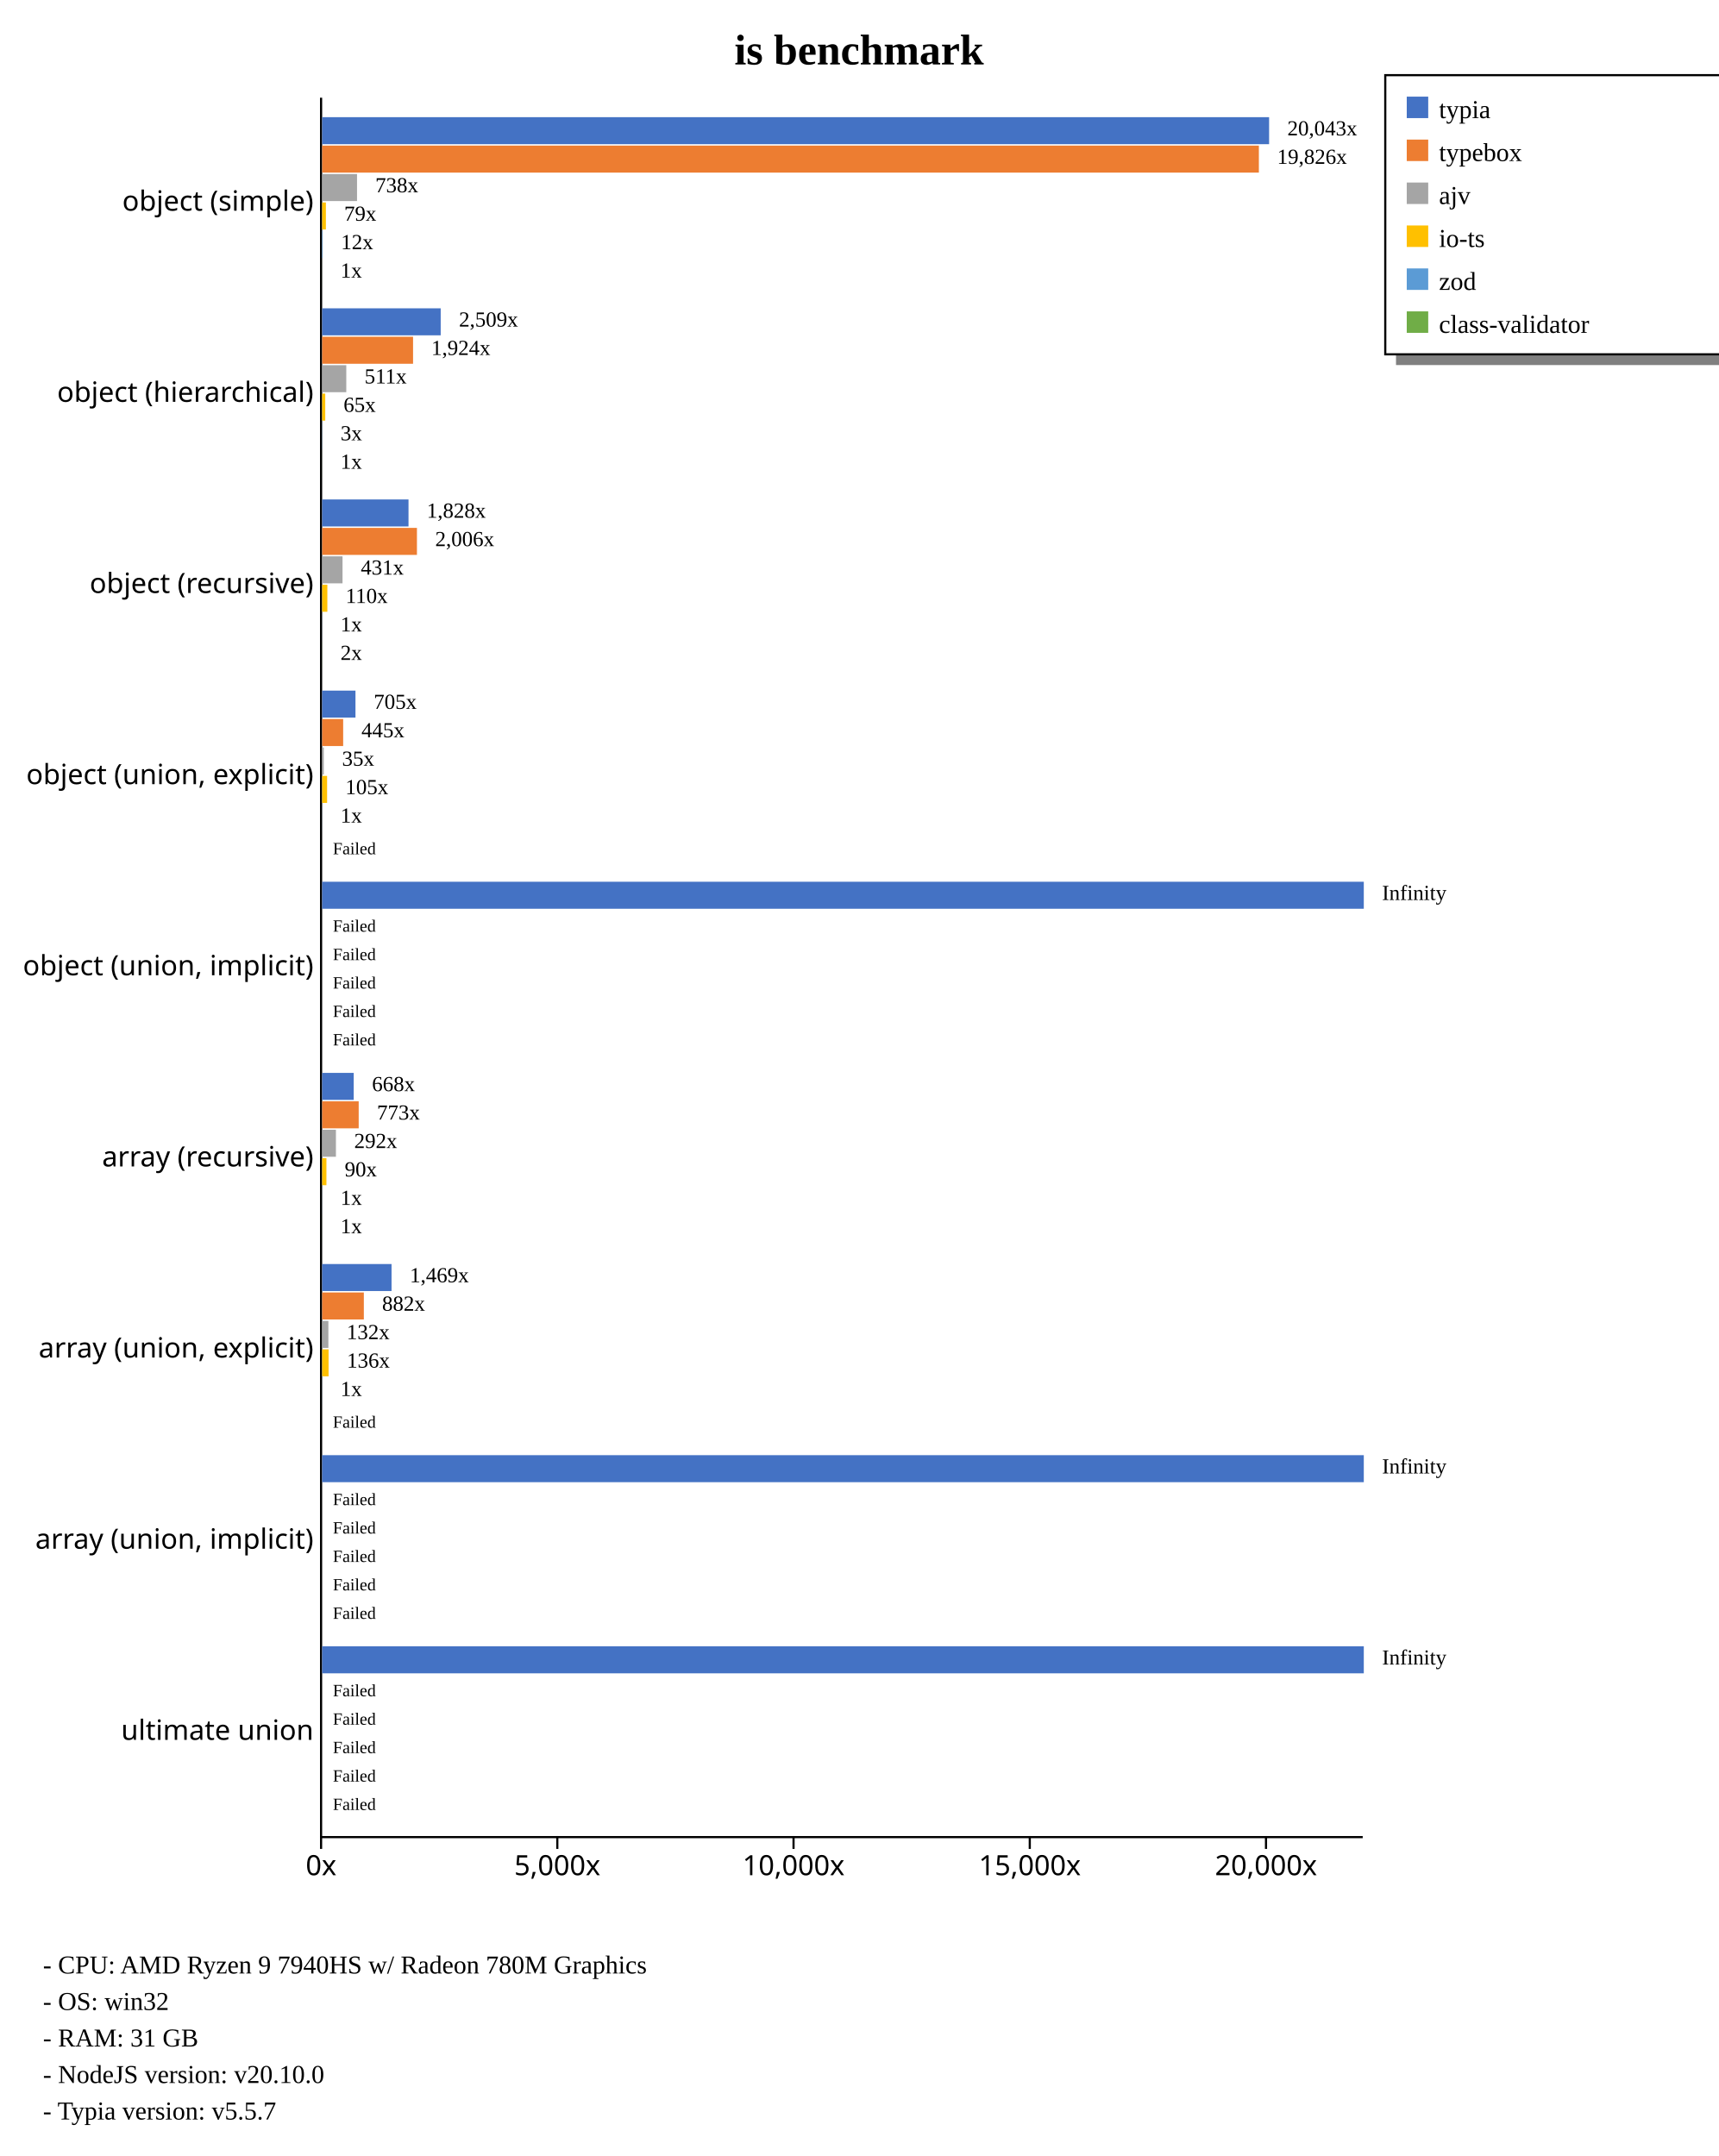
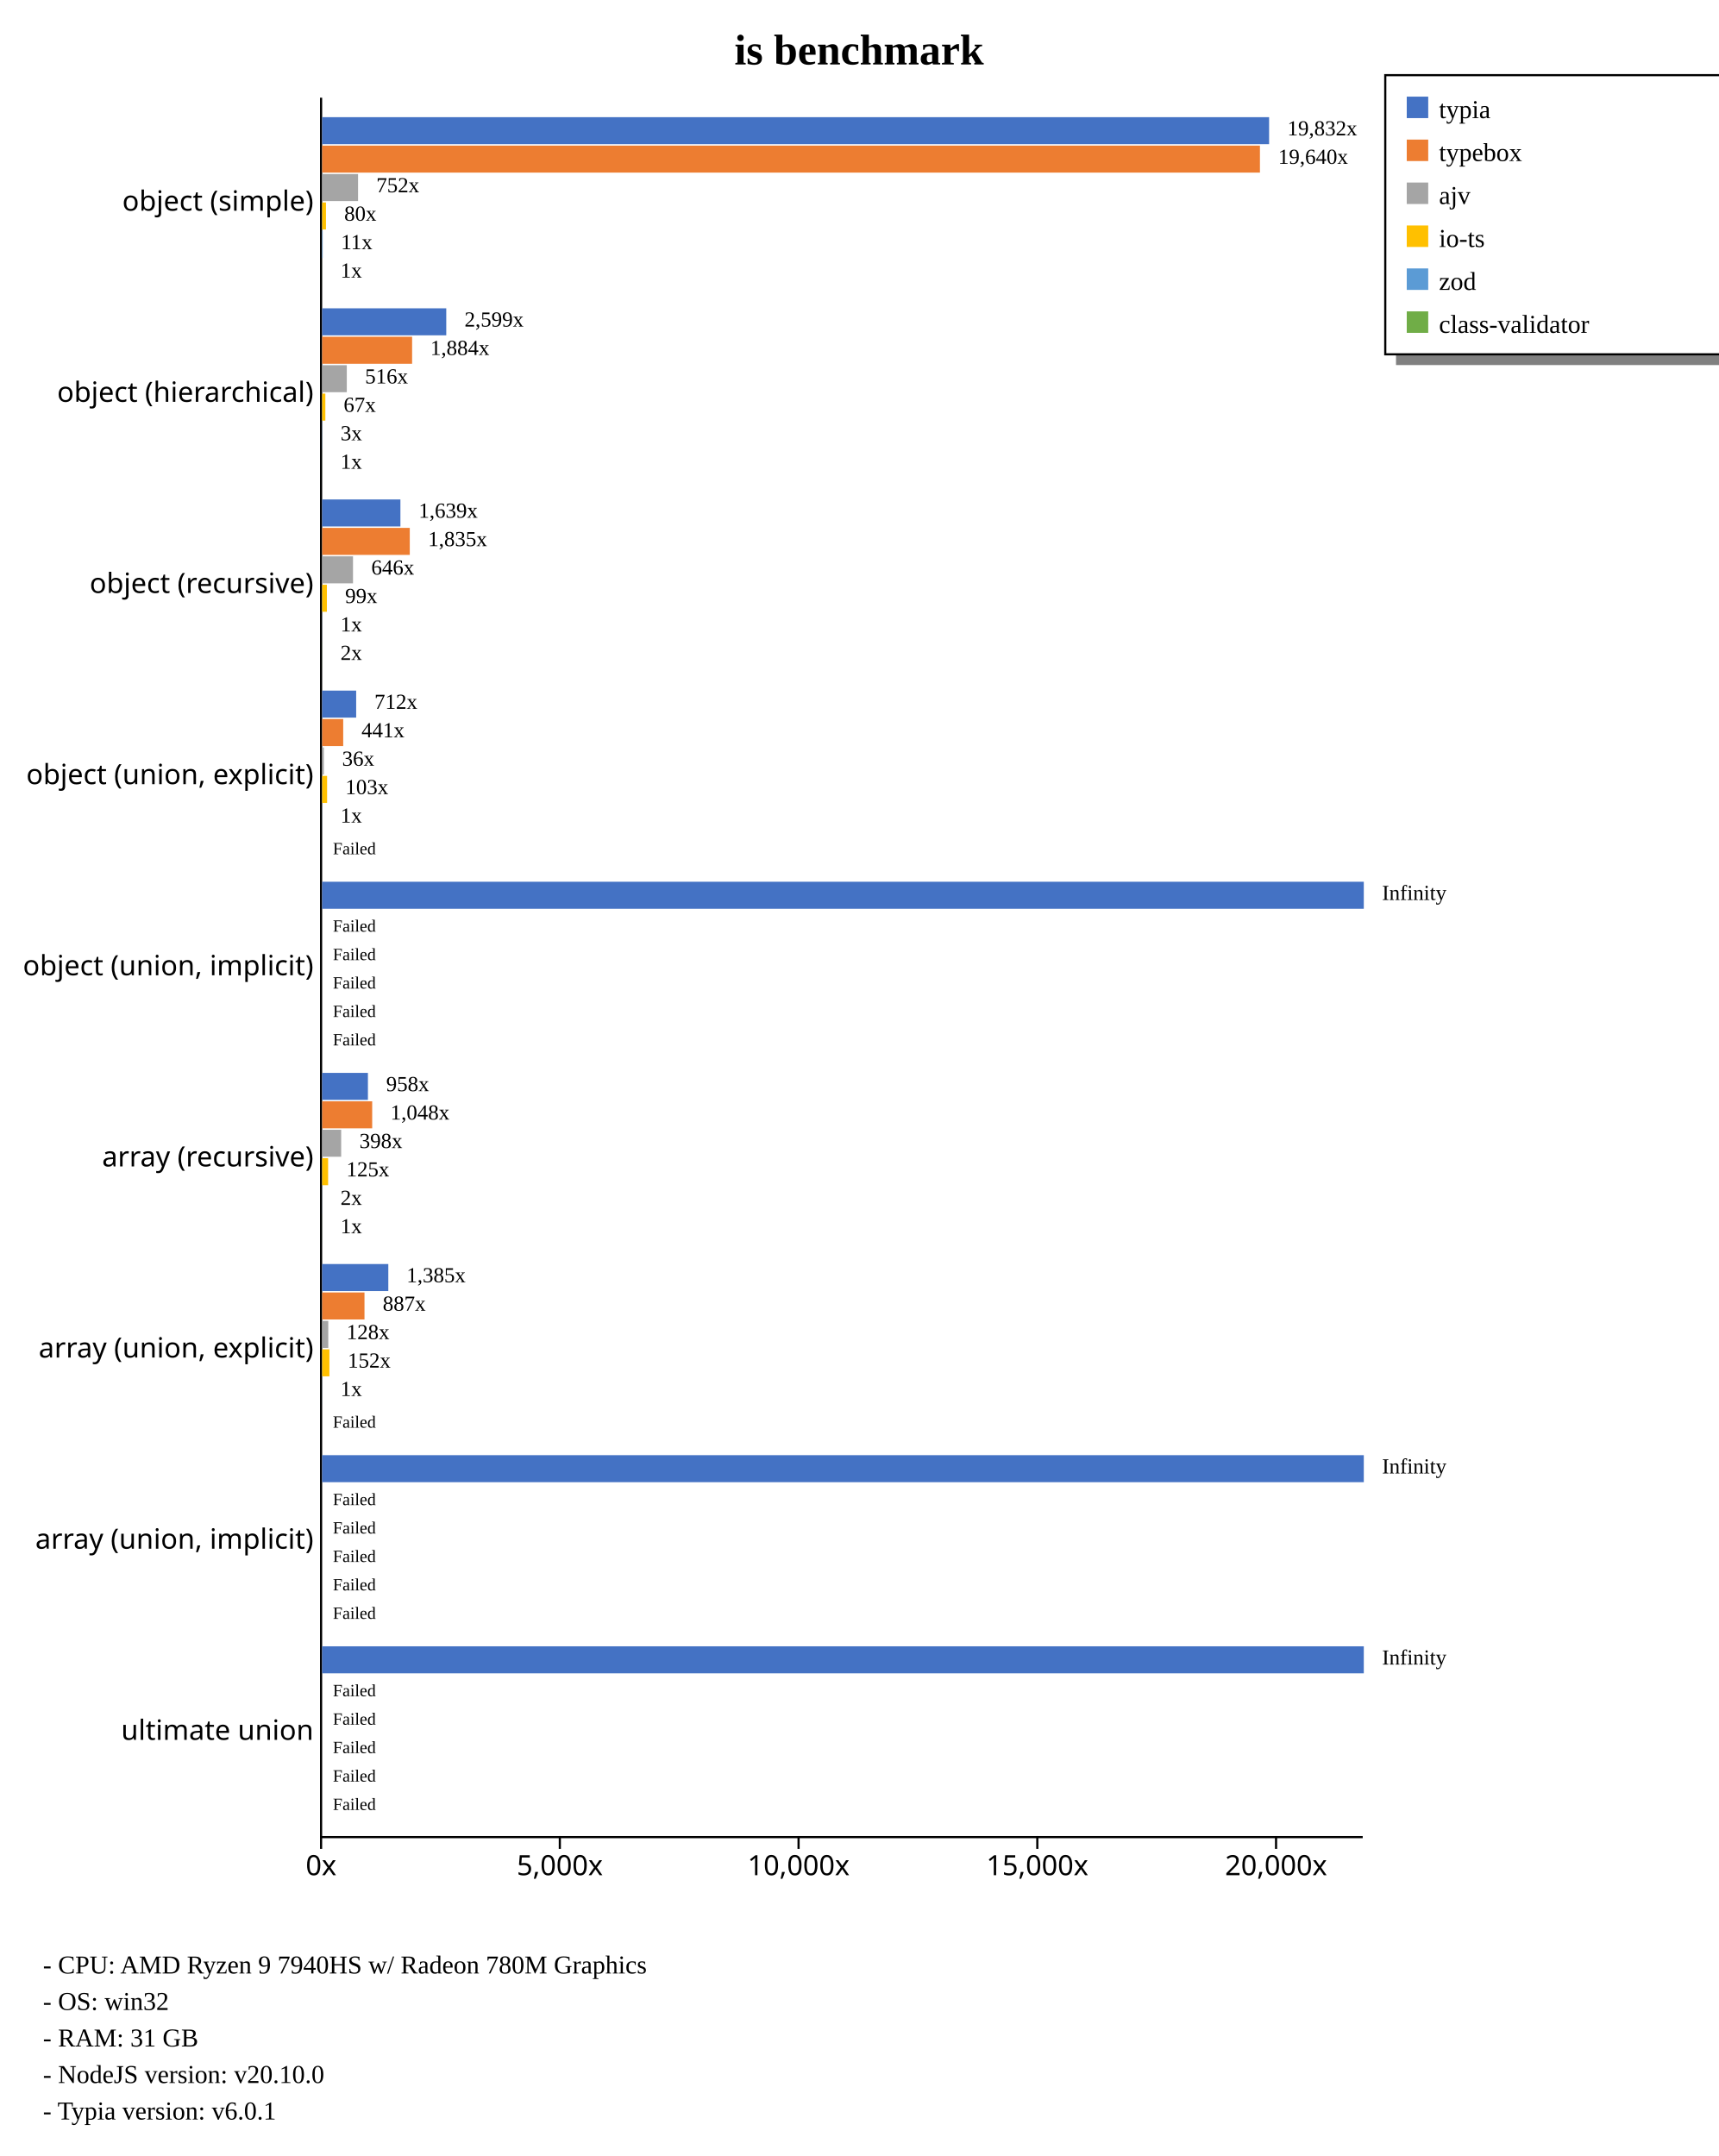
<svg xmlns="http://www.w3.org/2000/svg" width="800" height="1004" style="background-color: white;">
  <g class="y axis" transform="translate(149,45)" fill="none" font-size="10" font-family="sans-serif" text-anchor="end" style="font-size: 13px;">
    <path class="domain" stroke="currentColor" d="M0.5,0.5V810.5" />
    <g class="tick" opacity="1" transform="translate(0,48.95604)" style="font-size: 13px;">
      <line stroke="currentColor" x2="0" />
      <text fill="currentColor" x="-3" dy="0.32em">object (simple)    </text>
    </g>
    <g class="tick" opacity="1" transform="translate(0,137.967)" style="font-size: 13px;">
      <line stroke="currentColor" x2="0" />
      <text fill="currentColor" x="-3" dy="0.32em">object (hierarchical)    </text>
    </g>
    <g class="tick" opacity="1" transform="translate(0,226.978)" style="font-size: 13px;">
      <line stroke="currentColor" x2="0" />
      <text fill="currentColor" x="-3" dy="0.32em">object (recursive)    </text>
    </g>
    <g class="tick" opacity="1" transform="translate(0,315.989)" style="font-size: 13px;">
      <line stroke="currentColor" x2="0" />
      <text fill="currentColor" x="-3" dy="0.32em">object (union, explicit)    </text>
    </g>
    <g class="tick" opacity="1" transform="translate(0,405)" style="font-size: 13px;">
      <line stroke="currentColor" x2="0" />
      <text fill="currentColor" x="-3" dy="0.32em">object (union, implicit)    </text>
    </g>
    <g class="tick" opacity="1" transform="translate(0,494.011)" style="font-size: 13px;">
      <line stroke="currentColor" x2="0" />
      <text fill="currentColor" x="-3" dy="0.32em">array (recursive)    </text>
    </g>
    <g class="tick" opacity="1" transform="translate(0,583.022)" style="font-size: 13px;">
      <line stroke="currentColor" x2="0" />
      <text fill="currentColor" x="-3" dy="0.32em">array (union, explicit)    </text>
    </g>
    <g class="tick" opacity="1" transform="translate(0,672.033)" style="font-size: 13px;">
      <line stroke="currentColor" x2="0" />
      <text fill="currentColor" x="-3" dy="0.32em">array (union, implicit)    </text>
    </g>
    <g class="tick" opacity="1" transform="translate(0,761.044)" style="font-size: 13px;">
      <line stroke="currentColor" x2="0" />
      <text fill="currentColor" x="-3" dy="0.32em">ultimate union    </text>
    </g>
  </g>
  <g class="x axis" transform="translate(149,855)" fill="none" font-size="10" font-family="sans-serif" text-anchor="middle" style="font-size: 13px;">
    <path class="domain" stroke="currentColor" d="M0.5,0.5H485.5" />
    <g class="tick" opacity="1" transform="translate(0.5,0)" style="font-size: 13px;">
      <line stroke="currentColor" y2="6" />
      <text fill="currentColor" y="9" dy="0.71em">0x</text>
    </g>
-     <g class="tick" opacity="1" transform="translate(110.4917,0)" style="font-size: 13px;">
+     <g class="tick" opacity="1" transform="translate(111.6618,0)" style="font-size: 13px;">
      <line stroke="currentColor" y2="6" />
      <text fill="currentColor" y="9" dy="0.71em">5,000x</text>
    </g>
-     <g class="tick" opacity="1" transform="translate(220.4835,0)" style="font-size: 13px;">
+     <g class="tick" opacity="1" transform="translate(222.8237,0)" style="font-size: 13px;">
      <line stroke="currentColor" y2="6" />
      <text fill="currentColor" y="9" dy="0.71em">10,000x</text>
    </g>
-     <g class="tick" opacity="1" transform="translate(330.4752,0)" style="font-size: 13px;">
+     <g class="tick" opacity="1" transform="translate(333.9855,0)" style="font-size: 13px;">
      <line stroke="currentColor" y2="6" />
      <text fill="currentColor" y="9" dy="0.71em">15,000x</text>
    </g>
-     <g class="tick" opacity="1" transform="translate(440.467,0)" style="font-size: 13px;">
+     <g class="tick" opacity="1" transform="translate(445.1474,0)" style="font-size: 13px;">
      <line stroke="currentColor" y2="6" />
      <text fill="currentColor" y="9" dy="0.71em">20,000x</text>
    </g>
  </g>
  <text transform="translate(400, 30)" style="text-anchor: middle; font-size: 20px; font-weight: bold;">is benchmark</text>
  <rect x="650" y="165" width="230" height="5" fill="gray" />
  <rect x="645" y="35" width="230" height="130" fill="none" stroke="black" />
  <rect x="655" y="45" width="10" height="10" style="fill: #4472c4;" />
  <text x="670" y="55" style="font-size: 12px;">typia</text>
  <rect x="655" y="65" width="10" height="10" style="fill: #ed7d31;" />
  <text x="670" y="75" style="font-size: 12px;">typebox</text>
  <rect x="655" y="85" width="10" height="10" style="fill: #a5a5a5;" />
  <text x="670" y="95" style="font-size: 12px;">ajv</text>
  <rect x="655" y="105" width="10" height="10" style="fill: #ffc000;" />
  <text x="670" y="115" style="font-size: 12px;">io-ts</text>
  <rect x="655" y="125" width="10" height="10" style="fill: #5b9bd5;" />
  <text x="670" y="135" style="font-size: 12px;">zod</text>
  <rect x="655" y="145" width="10" height="10" style="fill: #70ad47;" />
  <text x="670" y="155" style="font-size: 12px;">class-validator</text>
  <text x="20" y="919" style="font-size: 12px;">  - CPU: AMD Ryzen 9 7940HS w/ Radeon 780M Graphics</text>
  <text x="20" y="936" style="font-size: 12px;">  - OS: win32</text>
  <text x="20" y="953" style="font-size: 12px;">  - RAM: 31 GB</text>
  <text x="20" y="970" style="font-size: 12px;">  - NodeJS version: v20.10.0</text>
-   <text x="20" y="987" style="font-size: 12px;">  - Typia version: v5.5.7</text>
+   <text x="20" y="987" style="font-size: 12px;">  - Typia version: v6.0.1</text>
  <g style="font-size: 13px;">
    <g style="font-size: 13px;">
      <rect x="150" y="54.563" width="440.909" height="12.579" fill="#4472c4" />
-       <rect x="150" y="67.804" width="436.147" height="12.579" fill="#ed7d31" />
-       <rect x="150" y="81.046" width="16.241" height="12.579" fill="#a5a5a5" />
-       <rect x="150" y="94.287" width="1.742" height="12.579" fill="#ffc000" />
-       <rect x="150" y="107.528" width="0.257" height="12.579" fill="#5b9bd5" />
+       <rect x="150" y="67.804" width="436.645" height="12.579" fill="#ed7d31" />
+       <rect x="150" y="81.046" width="16.716" height="12.579" fill="#a5a5a5" />
+       <rect x="150" y="94.287" width="1.785" height="12.579" fill="#ffc000" />
+       <rect x="150" y="107.528" width="0.249" height="12.579" fill="#5b9bd5" />
      <rect x="150" y="120.77" width="0.022" height="12.579" fill="#70ad47" />
-       <text class="label" x="599.409" y="63.063" font-size="10px">20,043x</text>
-       <text class="label" x="594.647" y="76.304" font-size="10px">19,826x</text>
-       <text class="label" x="174.741" y="89.546" font-size="10px">738x</text>
-       <text class="label" x="160.242" y="102.787" font-size="10px">79x</text>
-       <text class="label" x="158.757" y="116.028" font-size="10px">12x</text>
+       <text class="label" x="599.409" y="63.063" font-size="10px">19,832x</text>
+       <text class="label" x="595.145" y="76.304" font-size="10px">19,640x</text>
+       <text class="label" x="175.216" y="89.546" font-size="10px">752x</text>
+       <text class="label" x="160.285" y="102.787" font-size="10px">80x</text>
+       <text class="label" x="158.749" y="116.028" font-size="10px">11x</text>
      <text class="label" x="158.522" y="129.27" font-size="10px">1x</text>
      <text class="label" x="595.909" y="64.563" font-size="8px" />
-       <text class="label" x="591.147" y="77.804" font-size="8px" />
-       <text class="label" x="171.241" y="91.046" font-size="8px" />
-       <text class="label" x="156.742" y="104.287" font-size="8px" />
-       <text class="label" x="155.257" y="117.528" font-size="8px" />
+       <text class="label" x="591.645" y="77.804" font-size="8px" />
+       <text class="label" x="171.716" y="91.046" font-size="8px" />
+       <text class="label" x="156.785" y="104.287" font-size="8px" />
+       <text class="label" x="155.249" y="117.528" font-size="8px" />
      <text class="label" x="155.022" y="130.77" font-size="8px" />
    </g>
    <g style="font-size: 13px;">
-       <rect x="150" y="143.574" width="55.195" height="12.579" fill="#4472c4" />
-       <rect x="150" y="156.815" width="42.326" height="12.579" fill="#ed7d31" />
-       <rect x="150" y="170.057" width="11.234" height="12.579" fill="#a5a5a5" />
-       <rect x="150" y="183.298" width="1.438" height="12.579" fill="#ffc000" />
-       <rect x="150" y="196.539" width="0.073" height="12.579" fill="#5b9bd5" />
+       <rect x="150" y="143.574" width="57.787" height="12.579" fill="#4472c4" />
+       <rect x="150" y="156.815" width="41.88" height="12.579" fill="#ed7d31" />
+       <rect x="150" y="170.057" width="11.468" height="12.579" fill="#a5a5a5" />
+       <rect x="150" y="183.298" width="1.483" height="12.579" fill="#ffc000" />
+       <rect x="150" y="196.539" width="0.072" height="12.579" fill="#5b9bd5" />
      <rect x="150" y="209.781" width="0.022" height="12.579" fill="#70ad47" />
-       <text class="label" x="213.695" y="152.074" font-size="10px">2,509x</text>
-       <text class="label" x="200.826" y="165.315" font-size="10px">1,924x</text>
-       <text class="label" x="169.734" y="178.557" font-size="10px">511x</text>
-       <text class="label" x="159.938" y="191.798" font-size="10px">65x</text>
-       <text class="label" x="158.573" y="205.039" font-size="10px">3x</text>
+       <text class="label" x="216.287" y="152.074" font-size="10px">2,599x</text>
+       <text class="label" x="200.38" y="165.315" font-size="10px">1,884x</text>
+       <text class="label" x="169.968" y="178.557" font-size="10px">516x</text>
+       <text class="label" x="159.983" y="191.798" font-size="10px">67x</text>
+       <text class="label" x="158.572" y="205.039" font-size="10px">3x</text>
      <text class="label" x="158.522" y="218.281" font-size="10px">1x</text>
-       <text class="label" x="210.195" y="153.574" font-size="8px" />
-       <text class="label" x="197.326" y="166.815" font-size="8px" />
-       <text class="label" x="166.234" y="180.057" font-size="8px" />
-       <text class="label" x="156.438" y="193.298" font-size="8px" />
-       <text class="label" x="155.073" y="206.539" font-size="8px" />
+       <text class="label" x="212.787" y="153.574" font-size="8px" />
+       <text class="label" x="196.88" y="166.815" font-size="8px" />
+       <text class="label" x="166.468" y="180.057" font-size="8px" />
+       <text class="label" x="156.483" y="193.298" font-size="8px" />
+       <text class="label" x="155.072" y="206.539" font-size="8px" />
      <text class="label" x="155.022" y="219.781" font-size="8px" />
    </g>
    <g style="font-size: 13px;">
-       <rect x="150" y="232.585" width="40.208" height="12.579" fill="#4472c4" />
-       <rect x="150" y="245.826" width="44.133" height="12.579" fill="#ed7d31" />
-       <rect x="150" y="259.068" width="9.483" height="12.579" fill="#a5a5a5" />
-       <rect x="150" y="272.309" width="2.418" height="12.579" fill="#ffc000" />
+       <rect x="150" y="232.585" width="36.437" height="12.579" fill="#4472c4" />
+       <rect x="150" y="245.826" width="40.8" height="12.579" fill="#ed7d31" />
+       <rect x="150" y="259.068" width="14.368" height="12.579" fill="#a5a5a5" />
+       <rect x="150" y="272.309" width="2.205" height="12.579" fill="#ffc000" />
      <rect x="150" y="285.55" width="0.022" height="12.579" fill="#5b9bd5" />
-       <rect x="150" y="298.792" width="0.036" height="12.579" fill="#70ad47" />
-       <text class="label" x="198.708" y="241.085" font-size="10px">1,828x</text>
-       <text class="label" x="202.633" y="254.326" font-size="10px">2,006x</text>
-       <text class="label" x="167.983" y="267.568" font-size="10px">431x</text>
-       <text class="label" x="160.918" y="280.809" font-size="10px">110x</text>
+       <rect x="150" y="298.792" width="0.034" height="12.579" fill="#70ad47" />
+       <text class="label" x="194.937" y="241.085" font-size="10px">1,639x</text>
+       <text class="label" x="199.3" y="254.326" font-size="10px">1,835x</text>
+       <text class="label" x="172.868" y="267.568" font-size="10px">646x</text>
+       <text class="label" x="160.705" y="280.809" font-size="10px">99x</text>
      <text class="label" x="158.522" y="294.05" font-size="10px">1x</text>
-       <text class="label" x="158.536" y="307.292" font-size="10px">2x</text>
-       <text class="label" x="195.208" y="242.585" font-size="8px" />
-       <text class="label" x="199.133" y="255.826" font-size="8px" />
-       <text class="label" x="164.483" y="269.068" font-size="8px" />
-       <text class="label" x="157.418" y="282.309" font-size="8px" />
+       <text class="label" x="158.534" y="307.292" font-size="10px">2x</text>
+       <text class="label" x="191.437" y="242.585" font-size="8px" />
+       <text class="label" x="195.8" y="255.826" font-size="8px" />
+       <text class="label" x="169.368" y="269.068" font-size="8px" />
+       <text class="label" x="157.205" y="282.309" font-size="8px" />
      <text class="label" x="155.022" y="295.55" font-size="8px" />
-       <text class="label" x="155.036" y="308.792" font-size="8px" />
-     </g>
-     <g style="font-size: 13px;">
-       <rect x="150" y="321.596" width="15.513" height="12.579" fill="#4472c4" />
-       <rect x="150" y="334.837" width="9.781" height="12.579" fill="#ed7d31" />
-       <rect x="150" y="348.079" width="0.761" height="12.579" fill="#a5a5a5" />
-       <rect x="150" y="361.32" width="2.299" height="12.579" fill="#ffc000" />
+       <text class="label" x="155.034" y="308.792" font-size="8px" />
+     </g>
+     <g style="font-size: 13px;">
+       <rect x="150" y="321.596" width="15.837" height="12.579" fill="#4472c4" />
+       <rect x="150" y="334.837" width="9.803" height="12.579" fill="#ed7d31" />
+       <rect x="150" y="348.079" width="0.793" height="12.579" fill="#a5a5a5" />
+       <rect x="150" y="361.32" width="2.3" height="12.579" fill="#ffc000" />
      <rect x="150" y="374.561" width="0.022" height="12.579" fill="#5b9bd5" />
      <rect x="150" y="387.803" width="0" height="12.579" fill="#70ad47" />
-       <text class="label" x="174.013" y="330.096" font-size="10px">705x</text>
-       <text class="label" x="168.281" y="343.337" font-size="10px">445x</text>
-       <text class="label" x="159.261" y="356.579" font-size="10px">35x</text>
-       <text class="label" x="160.799" y="369.82" font-size="10px">105x</text>
+       <text class="label" x="174.337" y="330.096" font-size="10px">712x</text>
+       <text class="label" x="168.303" y="343.337" font-size="10px">441x</text>
+       <text class="label" x="159.293" y="356.579" font-size="10px">36x</text>
+       <text class="label" x="160.8" y="369.82" font-size="10px">103x</text>
      <text class="label" x="158.522" y="383.061" font-size="10px">1x</text>
      <text class="label" x="158.5" y="396.303" font-size="10px" />
-       <text class="label" x="170.513" y="331.596" font-size="8px" />
-       <text class="label" x="164.781" y="344.837" font-size="8px" />
-       <text class="label" x="155.761" y="358.079" font-size="8px" />
-       <text class="label" x="157.299" y="371.32" font-size="8px" />
+       <text class="label" x="170.837" y="331.596" font-size="8px" />
+       <text class="label" x="164.803" y="344.837" font-size="8px" />
+       <text class="label" x="155.793" y="358.079" font-size="8px" />
+       <text class="label" x="157.3" y="371.32" font-size="8px" />
      <text class="label" x="155.022" y="384.561" font-size="8px" />
      <text class="label" x="155" y="397.803" font-size="8px">Failed</text>
    </g>
    <g style="font-size: 13px;">
      <rect x="150" y="410.607" width="485" height="12.579" fill="#4472c4" />
      <rect x="150" y="423.848" width="0" height="12.579" fill="#ed7d31" />
      <rect x="150" y="437.09" width="0" height="12.579" fill="#a5a5a5" />
      <rect x="150" y="450.331" width="0" height="12.579" fill="#ffc000" />
      <rect x="150" y="463.572" width="0" height="12.579" fill="#5b9bd5" />
      <rect x="150" y="476.814" width="0" height="12.579" fill="#70ad47" />
      <text class="label" x="643.5" y="419.107" font-size="10px">Infinity</text>
      <text class="label" x="158.5" y="432.348" font-size="10px" />
      <text class="label" x="158.5" y="445.59" font-size="10px" />
      <text class="label" x="158.5" y="458.831" font-size="10px" />
      <text class="label" x="158.5" y="472.072" font-size="10px" />
      <text class="label" x="158.5" y="485.314" font-size="10px" />
      <text class="label" x="640" y="420.607" font-size="8px" />
      <text class="label" x="155" y="433.848" font-size="8px">Failed</text>
      <text class="label" x="155" y="447.09" font-size="8px">Failed</text>
      <text class="label" x="155" y="460.331" font-size="8px">Failed</text>
      <text class="label" x="155" y="473.572" font-size="8px">Failed</text>
      <text class="label" x="155" y="486.814" font-size="8px">Failed</text>
    </g>
    <g style="font-size: 13px;">
-       <rect x="150" y="499.618" width="14.694" height="12.579" fill="#4472c4" />
-       <rect x="150" y="512.859" width="17.012" height="12.579" fill="#ed7d31" />
-       <rect x="150" y="526.101" width="6.413" height="12.579" fill="#a5a5a5" />
-       <rect x="150" y="539.342" width="1.986" height="12.579" fill="#ffc000" />
-       <rect x="150" y="552.583" width="0.022" height="12.579" fill="#5b9bd5" />
-       <rect x="150" y="565.825" width="0.023" height="12.579" fill="#70ad47" />
-       <text class="label" x="173.194" y="508.118" font-size="10px">668x</text>
-       <text class="label" x="175.512" y="521.359" font-size="10px">773x</text>
-       <text class="label" x="164.913" y="534.601" font-size="10px">292x</text>
-       <text class="label" x="160.486" y="547.842" font-size="10px">90x</text>
-       <text class="label" x="158.522" y="561.083" font-size="10px">1x</text>
-       <text class="label" x="158.523" y="574.325" font-size="10px">1x</text>
-       <text class="label" x="169.694" y="509.618" font-size="8px" />
-       <text class="label" x="172.012" y="522.859" font-size="8px" />
-       <text class="label" x="161.413" y="536.101" font-size="8px" />
-       <text class="label" x="156.986" y="549.342" font-size="8px" />
-       <text class="label" x="155.022" y="562.583" font-size="8px" />
-       <text class="label" x="155.023" y="575.825" font-size="8px" />
-     </g>
-     <g style="font-size: 13px;">
-       <rect x="150" y="588.629" width="32.306" height="12.579" fill="#4472c4" />
-       <rect x="150" y="601.87" width="19.408" height="12.579" fill="#ed7d31" />
-       <rect x="150" y="615.112" width="2.897" height="12.579" fill="#a5a5a5" />
-       <rect x="150" y="628.353" width="2.989" height="12.579" fill="#ffc000" />
+       <rect x="150" y="499.618" width="21.308" height="12.579" fill="#4472c4" />
+       <rect x="150" y="512.859" width="23.295" height="12.579" fill="#ed7d31" />
+       <rect x="150" y="526.101" width="8.851" height="12.579" fill="#a5a5a5" />
+       <rect x="150" y="539.342" width="2.771" height="12.579" fill="#ffc000" />
+       <rect x="150" y="552.583" width="0.034" height="12.579" fill="#5b9bd5" />
+       <rect x="150" y="565.825" width="0.022" height="12.579" fill="#70ad47" />
+       <text class="label" x="179.808" y="508.118" font-size="10px">958x</text>
+       <text class="label" x="181.795" y="521.359" font-size="10px">1,048x</text>
+       <text class="label" x="167.351" y="534.601" font-size="10px">398x</text>
+       <text class="label" x="161.271" y="547.842" font-size="10px">125x</text>
+       <text class="label" x="158.534" y="561.083" font-size="10px">2x</text>
+       <text class="label" x="158.522" y="574.325" font-size="10px">1x</text>
+       <text class="label" x="176.308" y="509.618" font-size="8px" />
+       <text class="label" x="178.295" y="522.859" font-size="8px" />
+       <text class="label" x="163.851" y="536.101" font-size="8px" />
+       <text class="label" x="157.771" y="549.342" font-size="8px" />
+       <text class="label" x="155.034" y="562.583" font-size="8px" />
+       <text class="label" x="155.022" y="575.825" font-size="8px" />
+     </g>
+     <g style="font-size: 13px;">
+       <rect x="150" y="588.629" width="30.802" height="12.579" fill="#4472c4" />
+       <rect x="150" y="601.87" width="19.711" height="12.579" fill="#ed7d31" />
+       <rect x="150" y="615.112" width="2.842" height="12.579" fill="#a5a5a5" />
+       <rect x="150" y="628.353" width="3.378" height="12.579" fill="#ffc000" />
      <rect x="150" y="641.594" width="0.022" height="12.579" fill="#5b9bd5" />
      <rect x="150" y="654.836" width="0" height="12.579" fill="#70ad47" />
-       <text class="label" x="190.806" y="597.129" font-size="10px">1,469x</text>
-       <text class="label" x="177.908" y="610.37" font-size="10px">882x</text>
-       <text class="label" x="161.397" y="623.612" font-size="10px">132x</text>
-       <text class="label" x="161.489" y="636.853" font-size="10px">136x</text>
+       <text class="label" x="189.302" y="597.129" font-size="10px">1,385x</text>
+       <text class="label" x="178.211" y="610.37" font-size="10px">887x</text>
+       <text class="label" x="161.342" y="623.612" font-size="10px">128x</text>
+       <text class="label" x="161.878" y="636.853" font-size="10px">152x</text>
      <text class="label" x="158.522" y="650.094" font-size="10px">1x</text>
      <text class="label" x="158.5" y="663.336" font-size="10px" />
-       <text class="label" x="187.306" y="598.629" font-size="8px" />
-       <text class="label" x="174.408" y="611.87" font-size="8px" />
-       <text class="label" x="157.897" y="625.112" font-size="8px" />
-       <text class="label" x="157.989" y="638.353" font-size="8px" />
+       <text class="label" x="185.802" y="598.629" font-size="8px" />
+       <text class="label" x="174.711" y="611.87" font-size="8px" />
+       <text class="label" x="157.842" y="625.112" font-size="8px" />
+       <text class="label" x="158.378" y="638.353" font-size="8px" />
      <text class="label" x="155.022" y="651.594" font-size="8px" />
      <text class="label" x="155" y="664.836" font-size="8px">Failed</text>
    </g>
    <g style="font-size: 13px;">
      <rect x="150" y="677.64" width="485" height="12.579" fill="#4472c4" />
      <rect x="150" y="690.881" width="0" height="12.579" fill="#ed7d31" />
      <rect x="150" y="704.123" width="0" height="12.579" fill="#a5a5a5" />
      <rect x="150" y="717.364" width="0" height="12.579" fill="#ffc000" />
      <rect x="150" y="730.605" width="0" height="12.579" fill="#5b9bd5" />
      <rect x="150" y="743.847" width="0" height="12.579" fill="#70ad47" />
      <text class="label" x="643.5" y="686.14" font-size="10px">Infinity</text>
      <text class="label" x="158.5" y="699.381" font-size="10px" />
      <text class="label" x="158.5" y="712.623" font-size="10px" />
      <text class="label" x="158.5" y="725.864" font-size="10px" />
      <text class="label" x="158.5" y="739.105" font-size="10px" />
      <text class="label" x="158.5" y="752.347" font-size="10px" />
      <text class="label" x="640" y="687.64" font-size="8px" />
      <text class="label" x="155" y="700.881" font-size="8px">Failed</text>
      <text class="label" x="155" y="714.123" font-size="8px">Failed</text>
      <text class="label" x="155" y="727.364" font-size="8px">Failed</text>
      <text class="label" x="155" y="740.605" font-size="8px">Failed</text>
      <text class="label" x="155" y="753.847" font-size="8px">Failed</text>
    </g>
    <g style="font-size: 13px;">
      <rect x="150" y="766.651" width="485" height="12.579" fill="#4472c4" />
      <rect x="150" y="779.892" width="0" height="12.579" fill="#ed7d31" />
      <rect x="150" y="793.134" width="0" height="12.579" fill="#a5a5a5" />
      <rect x="150" y="806.375" width="0" height="12.579" fill="#ffc000" />
      <rect x="150" y="819.616" width="0" height="12.579" fill="#5b9bd5" />
      <rect x="150" y="832.858" width="0" height="12.579" fill="#70ad47" />
      <text class="label" x="643.5" y="775.151" font-size="10px">Infinity</text>
      <text class="label" x="158.5" y="788.392" font-size="10px" />
      <text class="label" x="158.5" y="801.634" font-size="10px" />
      <text class="label" x="158.5" y="814.875" font-size="10px" />
      <text class="label" x="158.5" y="828.116" font-size="10px" />
      <text class="label" x="158.5" y="841.358" font-size="10px" />
      <text class="label" x="640" y="776.651" font-size="8px" />
      <text class="label" x="155" y="789.892" font-size="8px">Failed</text>
      <text class="label" x="155" y="803.134" font-size="8px">Failed</text>
      <text class="label" x="155" y="816.375" font-size="8px">Failed</text>
      <text class="label" x="155" y="829.616" font-size="8px">Failed</text>
      <text class="label" x="155" y="842.858" font-size="8px">Failed</text>
    </g>
  </g>
</svg>
